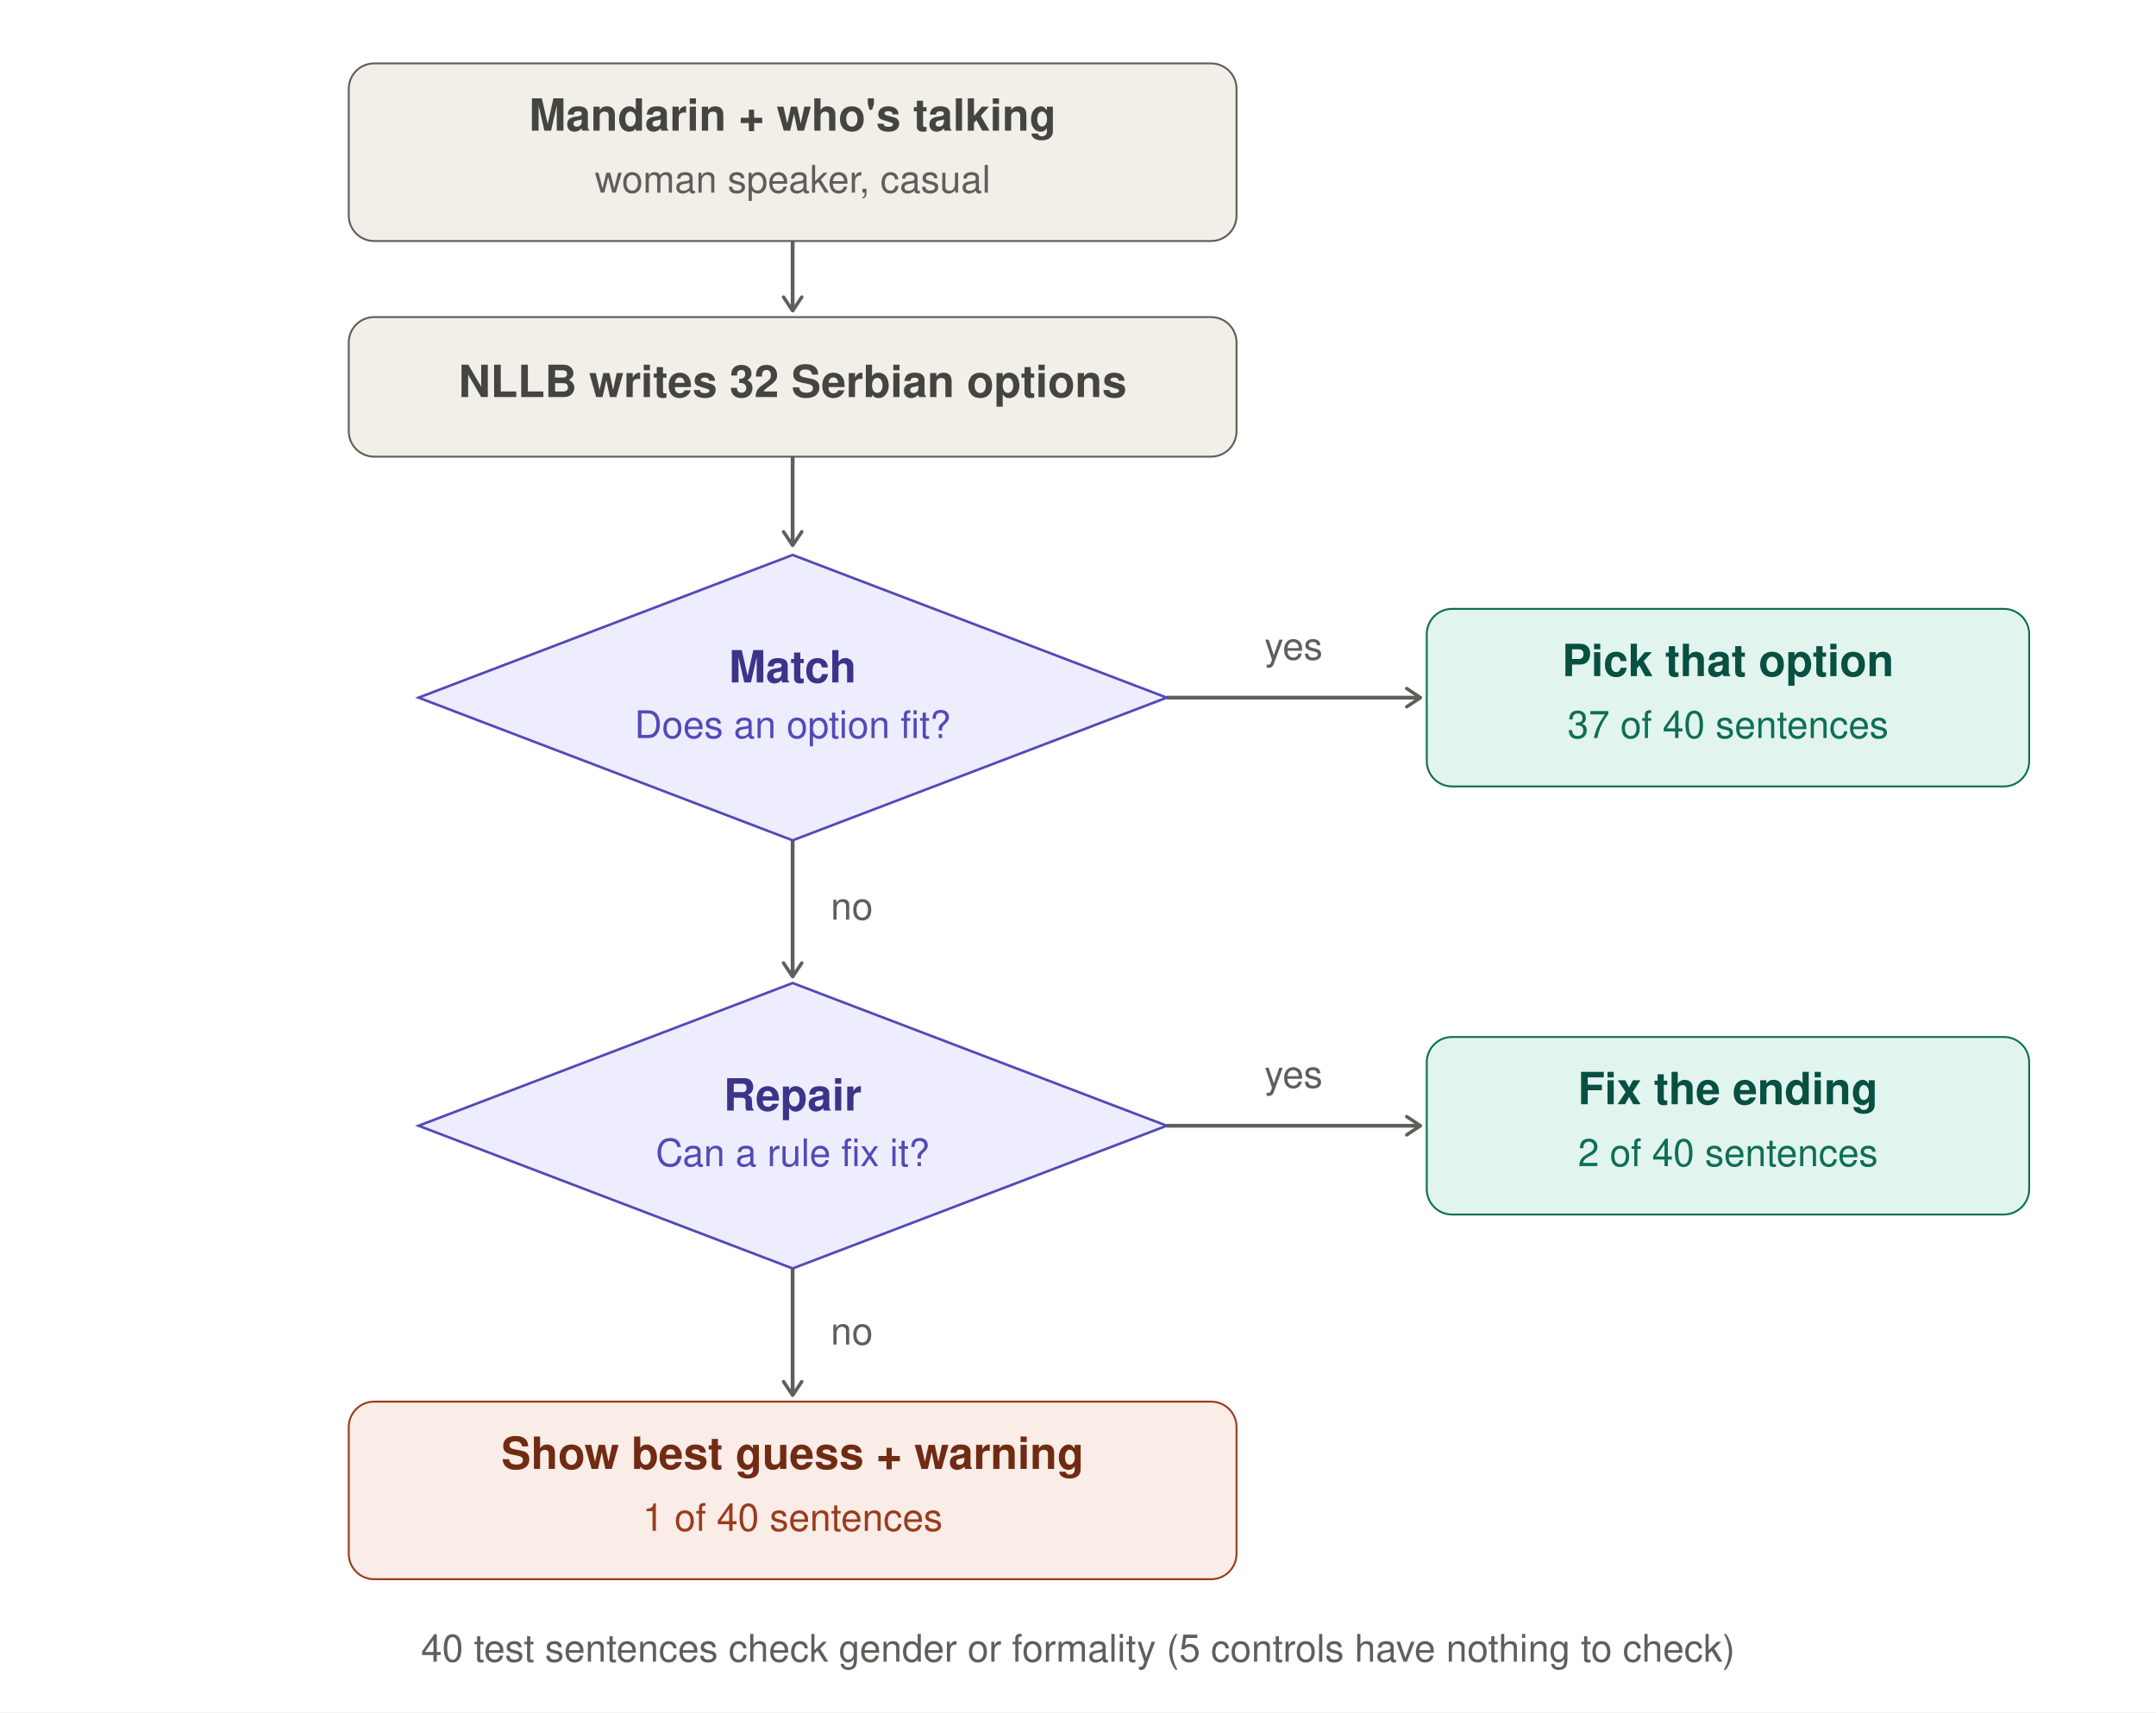
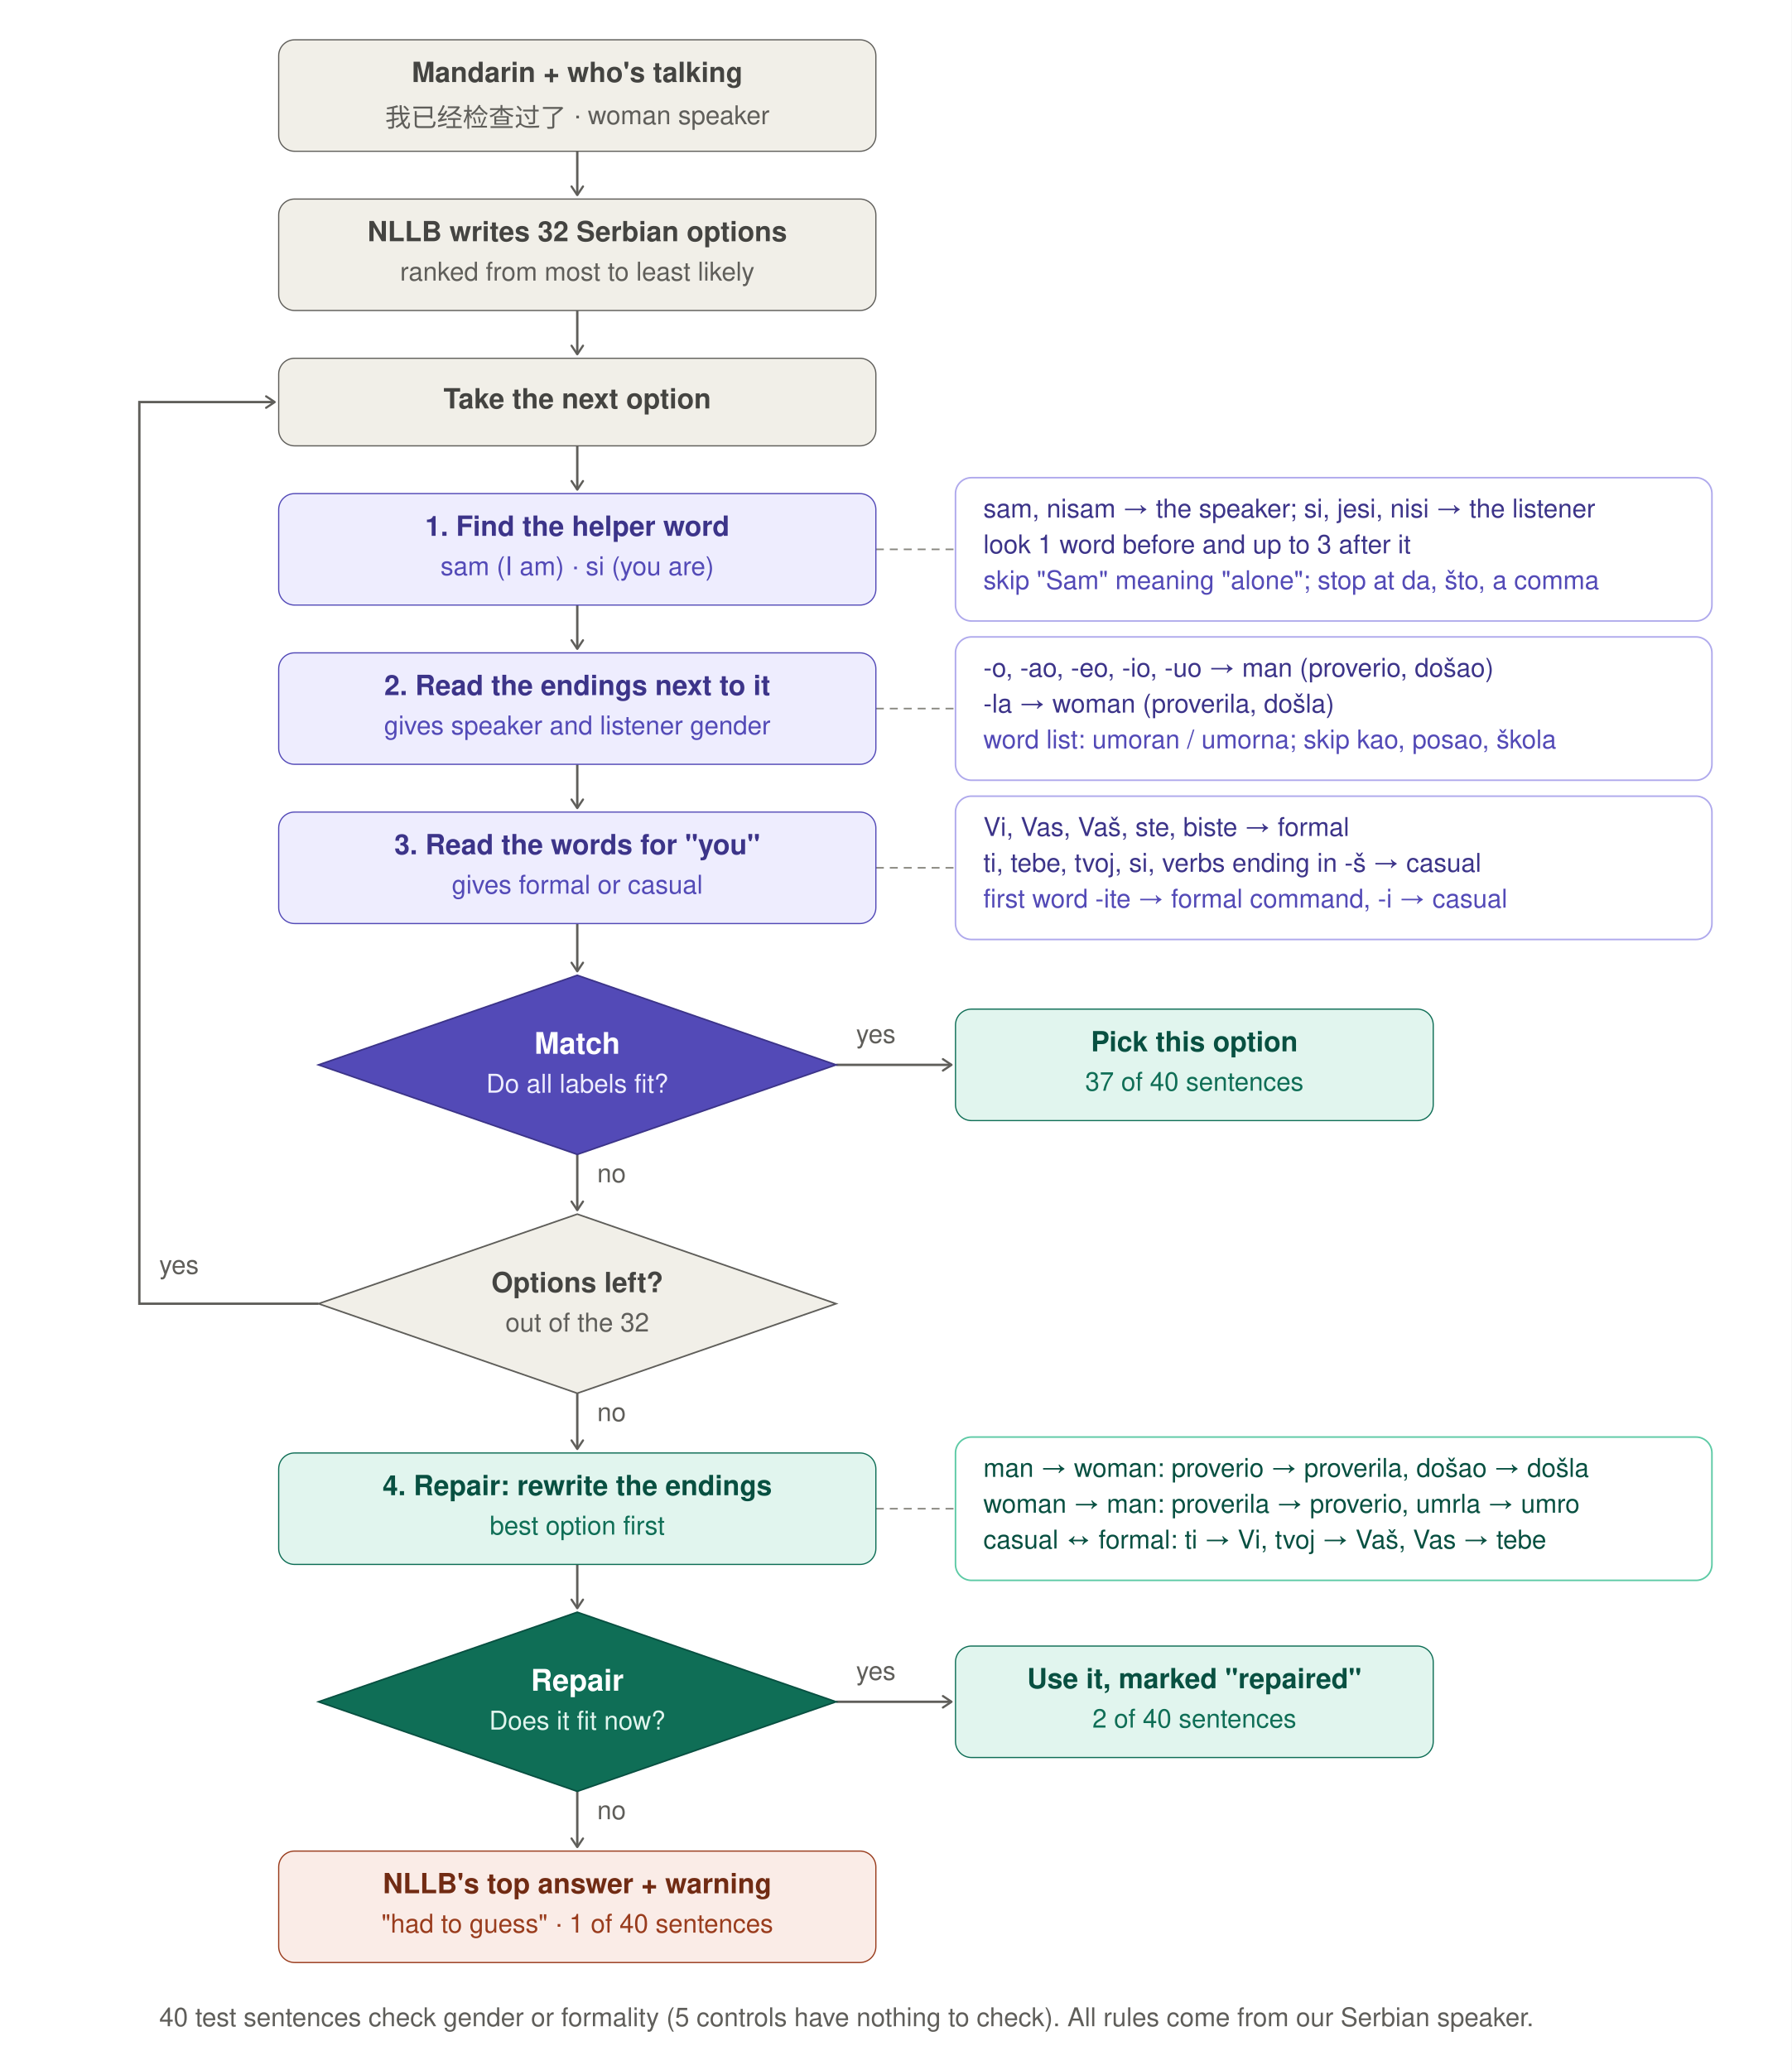
- <svg xmlns="http://www.w3.org/2000/svg" width="680" height="540" viewBox="0 0 680 540" role="img" font-family="-apple-system, 'Segoe UI', Helvetica, Arial, sans-serif">
+ <svg xmlns="http://www.w3.org/2000/svg" width="900" height="1040" viewBox="0 0 900 1040" role="img" font-family="-apple-system, 'Segoe UI', Helvetica, Arial, sans-serif">
  <defs>
    <marker id="arrow" viewBox="0 0 10 10" refX="8" refY="5" markerWidth="6" markerHeight="6" orient="auto-start-reverse">
      <path d="M2 1L8 5L2 9" fill="none" stroke="#5F5E5A" stroke-width="1.5" stroke-linecap="round" stroke-linejoin="round" />
    </marker>
  </defs>
-   <rect width="680" height="540" fill="#FFFFFF" />
+   <rect width="900" height="1040" fill="#FFFFFF" />
  <g stroke="#5F5E5A" stroke-width="1.2" fill="none" marker-end="url(#arrow)">
-     <line x1="250" y1="76" x2="250" y2="98" />
-     <line x1="250" y1="144" x2="250" y2="172" />
-     <line x1="368" y1="220" x2="448" y2="220" />
-     <line x1="250" y1="265" x2="250" y2="308" />
-     <line x1="368" y1="355" x2="448" y2="355" />
-     <line x1="250" y1="400" x2="250" y2="440" />
+     <line x1="290" y1="76" x2="290" y2="98" />
+     <line x1="290" y1="156" x2="290" y2="178" />
+     <line x1="290" y1="224" x2="290" y2="246" />
+     <line x1="290" y1="304" x2="290" y2="326" />
+     <line x1="290" y1="384" x2="290" y2="406" />
+     <line x1="290" y1="464" x2="290" y2="488" />
+     <line x1="420" y1="535" x2="478" y2="535" />
+     <line x1="290" y1="580" x2="290" y2="608" />
+     <path d="M160 655 L70 655 L70 202 L138 202" />
+     <line x1="290" y1="700" x2="290" y2="728" />
+     <line x1="290" y1="786" x2="290" y2="808" />
+     <line x1="420" y1="855" x2="478" y2="855" />
+     <line x1="290" y1="900" x2="290" y2="928" />
  </g>
-   <g font-size="14" text-anchor="middle" dominant-baseline="central">
-     <rect x="110" y="20" width="280" height="56" rx="8" fill="#F1EFE8" stroke="#5F5E5A" stroke-width="0.6" />
-     <text x="250" y="38" fill="#444441" font-weight="600">Mandarin + who's talking</text>
-     <text x="250" y="58" fill="#5F5E5A" font-size="12">woman speaker, casual</text>
-     <rect x="110" y="100" width="280" height="44" rx="8" fill="#F1EFE8" stroke="#5F5E5A" stroke-width="0.6" />
-     <text x="250" y="122" fill="#444441" font-weight="600">NLLB writes 32 Serbian options</text>
-     <polygon points="132,220 250,175 368,220 250,265" fill="#EEEDFE" stroke="#534AB7" stroke-width="0.8" />
-     <text x="250" y="212" fill="#3C3489" font-weight="600">Match</text>
-     <text x="250" y="230" fill="#534AB7" font-size="12">Does an option fit?</text>
-     <rect x="450" y="192" width="190" height="56" rx="8" fill="#E1F5EE" stroke="#0F6E56" stroke-width="0.6" />
-     <text x="545" y="210" fill="#085041" font-weight="600">Pick that option</text>
-     <text x="545" y="230" fill="#0F6E56" font-size="12">37 of 40 sentences</text>
-     <polygon points="132,355 250,310 368,355 250,400" fill="#EEEDFE" stroke="#534AB7" stroke-width="0.8" />
-     <text x="250" y="347" fill="#3C3489" font-weight="600">Repair</text>
-     <text x="250" y="365" fill="#534AB7" font-size="12">Can a rule fix it?</text>
-     <rect x="450" y="327" width="190" height="56" rx="8" fill="#E1F5EE" stroke="#0F6E56" stroke-width="0.6" />
-     <text x="545" y="345" fill="#085041" font-weight="600">Fix the ending</text>
-     <text x="545" y="365" fill="#0F6E56" font-size="12">2 of 40 sentences</text>
-     <rect x="110" y="442" width="280" height="56" rx="8" fill="#FAECE7" stroke="#993C1D" stroke-width="0.6" />
-     <text x="250" y="460" fill="#712B13" font-weight="600">Show best guess + warning</text>
-     <text x="250" y="480" fill="#993C1D" font-size="12">1 of 40 sentences</text>
+   <g stroke="#888780" stroke-width="0.8" stroke-dasharray="4 3">
+     <line x1="440" y1="276" x2="480" y2="276" />
+     <line x1="440" y1="356" x2="480" y2="356" />
+     <line x1="440" y1="436" x2="480" y2="436" />
+     <line x1="440" y1="758" x2="480" y2="758" />
  </g>
-   <g font-size="12" fill="#5F5E5A">
-     <text x="408" y="208" text-anchor="middle">yes</text>
-     <text x="408" y="343" text-anchor="middle">yes</text>
-     <text x="262" y="290">no</text>
-     <text x="262" y="424">no</text>
-     <text x="340" y="524" text-anchor="middle">40 test sentences check gender or formality (5 controls have nothing to check)</text>
+   <g text-anchor="middle" dominant-baseline="central">
+     <rect x="140" y="20" width="300" height="56" rx="8" fill="#F1EFE8" stroke="#5F5E5A" stroke-width="0.6" />
+     <text x="290" y="38" fill="#444441" font-size="14" font-weight="600">Mandarin + who's talking</text>
+     <text x="290" y="58" fill="#5F5E5A" font-size="13">我已经检查过了 · woman speaker</text>
+     <rect x="140" y="100" width="300" height="56" rx="8" fill="#F1EFE8" stroke="#5F5E5A" stroke-width="0.6" />
+     <text x="290" y="118" fill="#444441" font-size="14" font-weight="600">NLLB writes 32 Serbian options</text>
+     <text x="290" y="138" fill="#5F5E5A" font-size="13">ranked from most to least likely</text>
+     <rect x="140" y="180" width="300" height="44" rx="8" fill="#F1EFE8" stroke="#5F5E5A" stroke-width="0.6" />
+     <text x="290" y="202" fill="#444441" font-size="14" font-weight="600">Take the next option</text>
+     <rect x="140" y="248" width="300" height="56" rx="8" fill="#EEEDFE" stroke="#534AB7" stroke-width="0.6" />
+     <text x="290" y="266" fill="#3C3489" font-size="14" font-weight="600">1. Find the helper word</text>
+     <text x="290" y="286" fill="#534AB7" font-size="13">sam (I am) · si (you are)</text>
+     <rect x="140" y="328" width="300" height="56" rx="8" fill="#EEEDFE" stroke="#534AB7" stroke-width="0.6" />
+     <text x="290" y="346" fill="#3C3489" font-size="14" font-weight="600">2. Read the endings next to it</text>
+     <text x="290" y="366" fill="#534AB7" font-size="13">gives speaker and listener gender</text>
+     <rect x="140" y="408" width="300" height="56" rx="8" fill="#EEEDFE" stroke="#534AB7" stroke-width="0.6" />
+     <text x="290" y="426" fill="#3C3489" font-size="14" font-weight="600">3. Read the words for "you"</text>
+     <text x="290" y="446" fill="#534AB7" font-size="13">gives formal or casual</text>
+     <polygon points="160,535 290,490 420,535 290,580" fill="#534AB7" stroke="#3C3489" stroke-width="0.8" />
+     <text x="290" y="526" fill="#FFFFFF" font-size="15" font-weight="600">Match</text>
+     <text x="290" y="546" fill="#EEEDFE" font-size="13">Do all labels fit?</text>
+     <rect x="480" y="507" width="240" height="56" rx="8" fill="#E1F5EE" stroke="#0F6E56" stroke-width="0.6" />
+     <text x="600" y="525" fill="#085041" font-size="14" font-weight="600">Pick this option</text>
+     <text x="600" y="545" fill="#0F6E56" font-size="13">37 of 40 sentences</text>
+     <polygon points="160,655 290,610 420,655 290,700" fill="#F1EFE8" stroke="#5F5E5A" stroke-width="0.8" />
+     <text x="290" y="646" fill="#444441" font-size="14" font-weight="600">Options left?</text>
+     <text x="290" y="666" fill="#5F5E5A" font-size="13">out of the 32</text>
+     <rect x="140" y="730" width="300" height="56" rx="8" fill="#E1F5EE" stroke="#0F6E56" stroke-width="0.6" />
+     <text x="290" y="748" fill="#085041" font-size="14" font-weight="600">4. Repair: rewrite the endings</text>
+     <text x="290" y="768" fill="#0F6E56" font-size="13">best option first</text>
+     <polygon points="160,855 290,810 420,855 290,900" fill="#0F6E56" stroke="#085041" stroke-width="0.8" />
+     <text x="290" y="846" fill="#FFFFFF" font-size="15" font-weight="600">Repair</text>
+     <text x="290" y="866" fill="#E1F5EE" font-size="13">Does it fit now?</text>
+     <rect x="480" y="827" width="240" height="56" rx="8" fill="#E1F5EE" stroke="#0F6E56" stroke-width="0.6" />
+     <text x="600" y="845" fill="#085041" font-size="14" font-weight="600">Use it, marked "repaired"</text>
+     <text x="600" y="865" fill="#0F6E56" font-size="13">2 of 40 sentences</text>
+     <rect x="140" y="930" width="300" height="56" rx="8" fill="#FAECE7" stroke="#993C1D" stroke-width="0.6" />
+     <text x="290" y="948" fill="#712B13" font-size="14" font-weight="600">NLLB's top answer + warning</text>
+     <text x="290" y="968" fill="#993C1D" font-size="13">"had to guess" · 1 of 40 sentences</text>
+   </g>
+   <g font-size="13">
+     <rect x="480" y="240" width="380" height="72" rx="8" fill="#FFFFFF" stroke="#AFA9EC" stroke-width="0.8" />
+     <text x="494" y="260" fill="#3C3489">sam, nisam → the speaker; si, jesi, nisi → the listener</text>
+     <text x="494" y="278" fill="#3C3489">look 1 word before and up to 3 after it</text>
+     <text x="494" y="296" fill="#534AB7">skip "Sam" meaning "alone"; stop at da, što, a comma</text>
+     <rect x="480" y="320" width="380" height="72" rx="8" fill="#FFFFFF" stroke="#AFA9EC" stroke-width="0.8" />
+     <text x="494" y="340" fill="#3C3489">-o, -ao, -eo, -io, -uo → man (proverio, došao)</text>
+     <text x="494" y="358" fill="#3C3489">-la → woman (proverila, došla)</text>
+     <text x="494" y="376" fill="#534AB7">word list: umoran / umorna; skip kao, posao, škola</text>
+     <rect x="480" y="400" width="380" height="72" rx="8" fill="#FFFFFF" stroke="#AFA9EC" stroke-width="0.8" />
+     <text x="494" y="420" fill="#3C3489">Vi, Vas, Vaš, ste, biste → formal</text>
+     <text x="494" y="438" fill="#3C3489">ti, tebe, tvoj, si, verbs ending in -š → casual</text>
+     <text x="494" y="456" fill="#534AB7">first word -ite → formal command, -i → casual</text>
+     <rect x="480" y="722" width="380" height="72" rx="8" fill="#FFFFFF" stroke="#5DCAA5" stroke-width="0.8" />
+     <text x="494" y="742" fill="#085041">man → woman: proverio → proverila, došao → došla</text>
+     <text x="494" y="760" fill="#085041">woman → man: proverila → proverio, umrla → umro</text>
+     <text x="494" y="778" fill="#085041">casual ↔ formal: ti → Vi, tvoj → Vaš, Vas → tebe</text>
+   </g>
+   <g font-size="13" fill="#5F5E5A">
+     <text x="440" y="524" text-anchor="middle">yes</text>
+     <text x="440" y="844" text-anchor="middle">yes</text>
+     <text x="300" y="594">no</text>
+     <text x="300" y="714">no</text>
+     <text x="300" y="914">no</text>
+     <text x="80" y="640">yes</text>
+     <text x="80" y="1018">40 test sentences check gender or formality (5 controls have nothing to check). All rules come from our Serbian speaker.</text>
  </g>
</svg>
